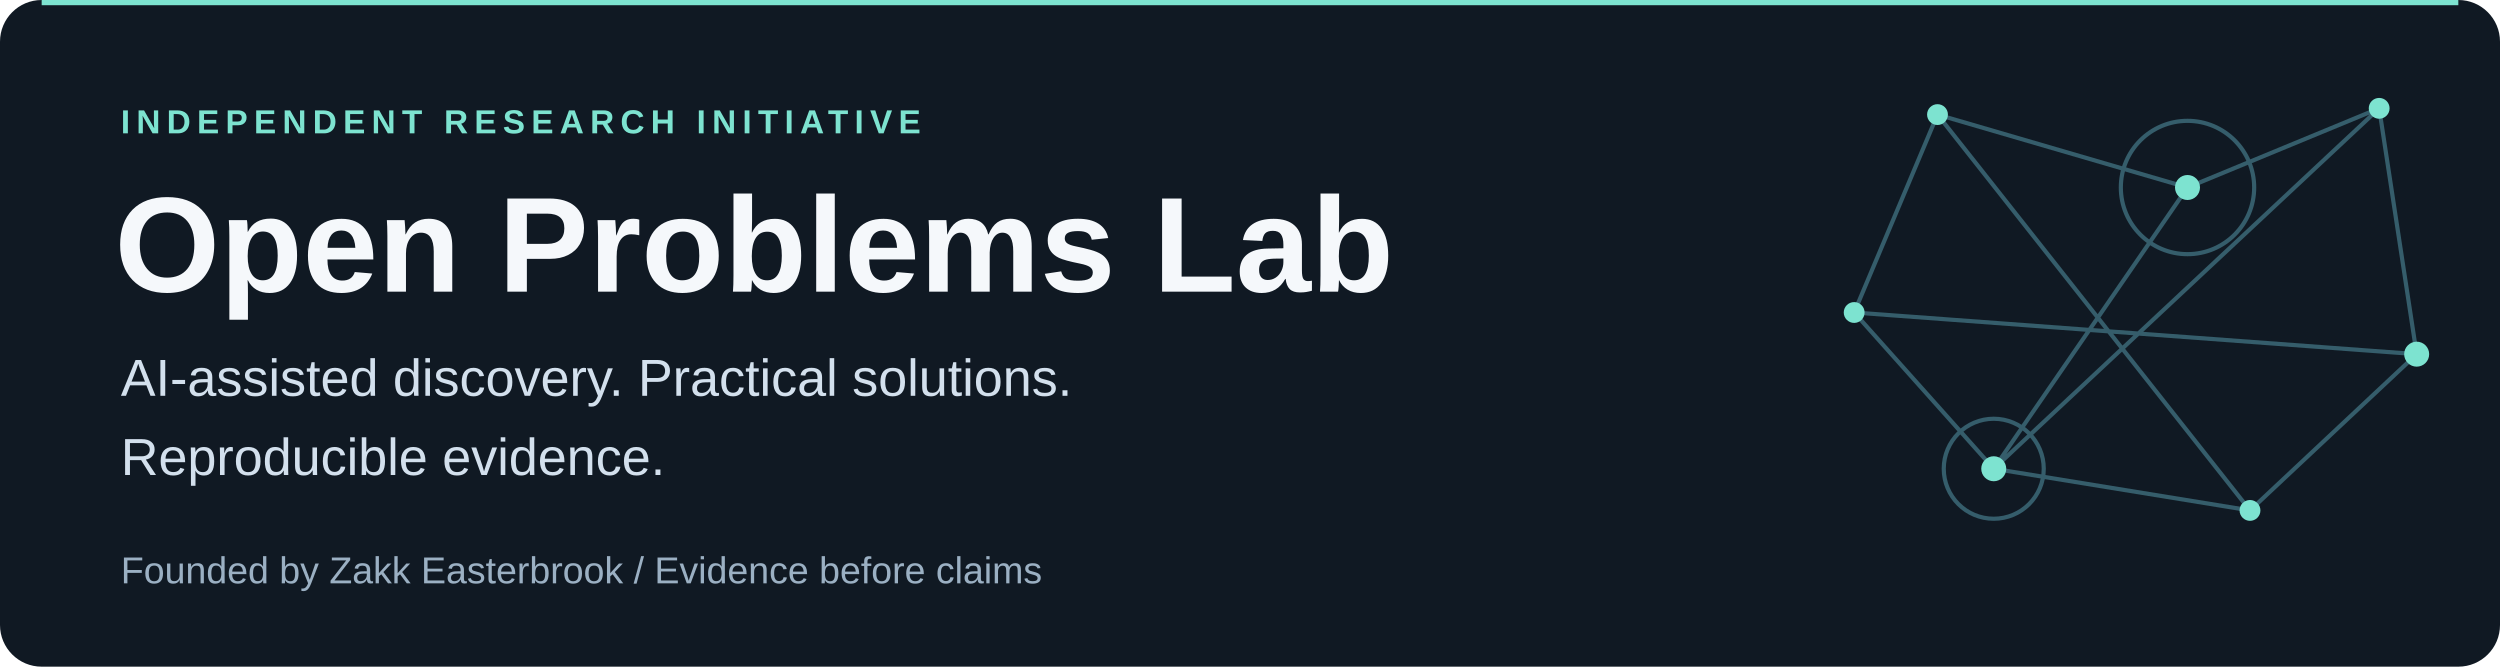
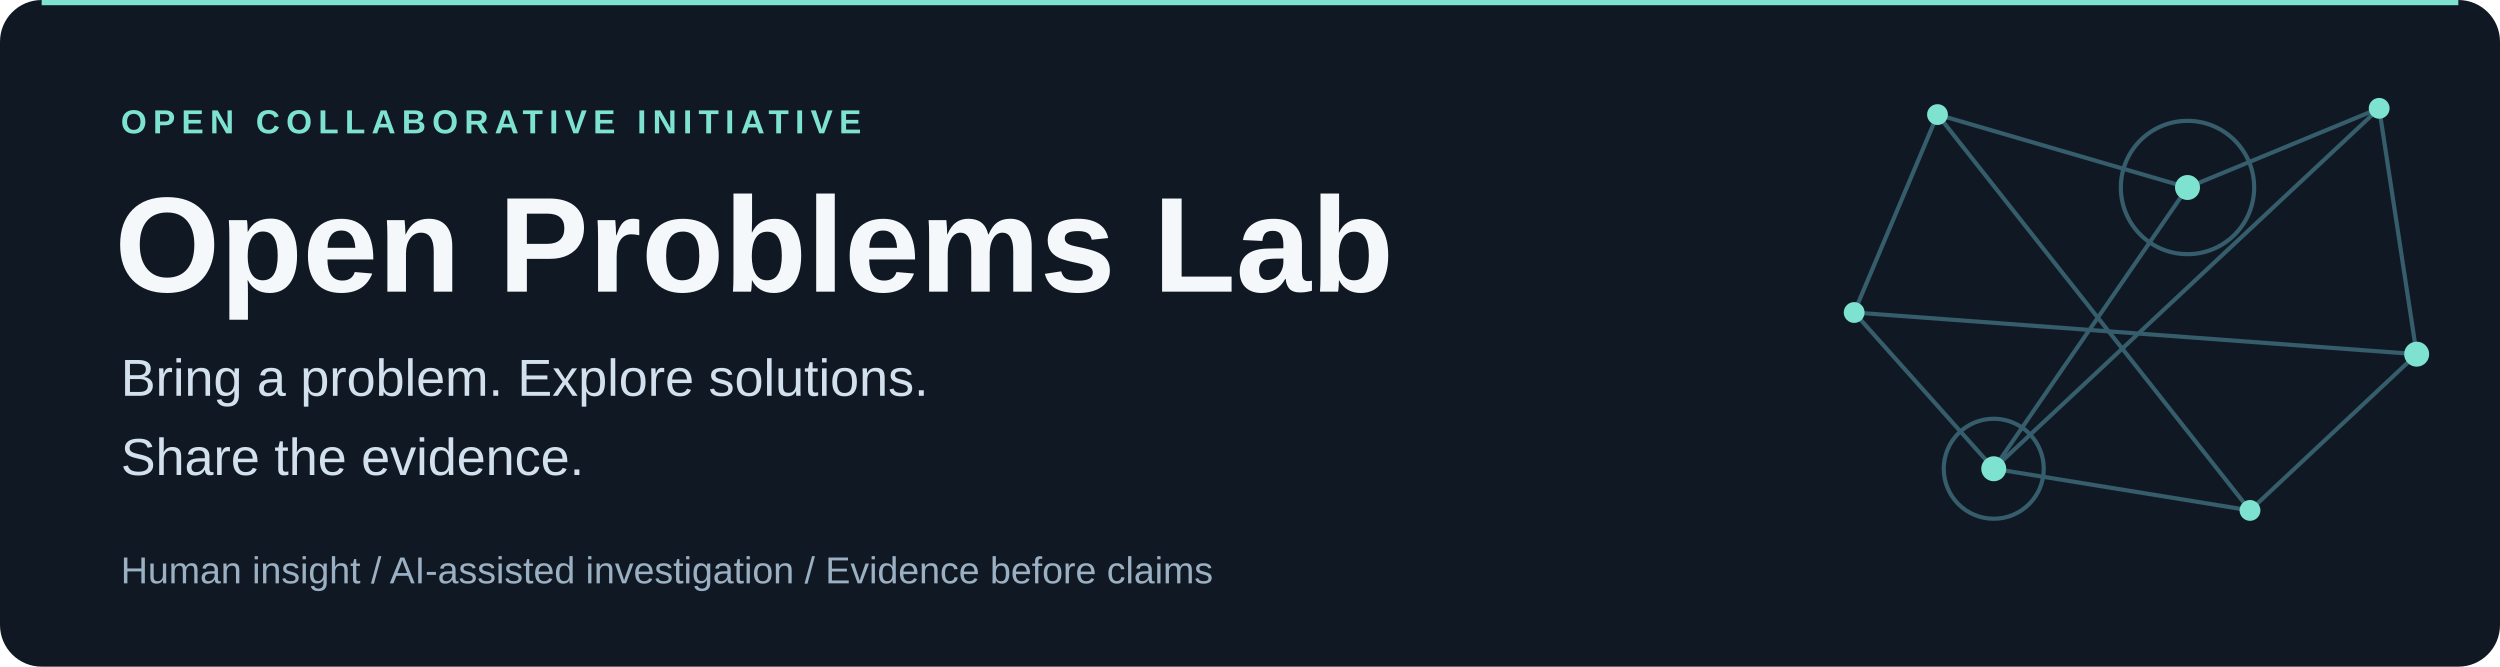
<svg xmlns="http://www.w3.org/2000/svg" viewBox="0 0 1200 320" role="img" aria-labelledby="title desc">
  <rect width="1200" height="320" rx="20" fill="#101923" />
  <path d="M20 0H1180" stroke="#7de3d0" stroke-width="5" />
  <g fill="none" stroke="#3e6e7d" stroke-width="2" opacity=".8">
    <path d="M930 55 1050 90 1142 52 1160 170 1080 245 957 225 890 150Z M930 55 1080 245 M1050 90 957 225 M890 150 1160 170 M1142 52 957 225" />
    <circle cx="1050" cy="90" r="32" />
    <circle cx="957" cy="225" r="24" />
  </g>
  <g fill="#7de3d0">
    <circle cx="930" cy="55" r="5" />
    <circle cx="1050" cy="90" r="6" />
    <circle cx="1142" cy="52" r="5" />
    <circle cx="1160" cy="170" r="6" />
    <circle cx="1080" cy="245" r="5" />
    <circle cx="957" cy="225" r="6" />
    <circle cx="890" cy="150" r="5" />
  </g>
  <g font-family="Arial,Helvetica,sans-serif">
-     <text x="58" y="64" fill="#7de3d0" font-size="16" font-weight="700" letter-spacing="3">INDEPENDENT RESEARCH INITIATIVE</text>
+     <text x="58" y="64" fill="#7de3d0" font-size="16" font-weight="700" letter-spacing="3">OPEN COLLABORATIVE INITIATIVE</text>
    <text x="55" y="140" fill="#f5f8fb" font-weight="700" font-size="65">Open Problems Lab</text>
-     <text x="58" y="190" fill="#d3e0ed" font-size="25">AI-assisted discovery. Practical solutions.</text>
-     <text x="58" y="228" fill="#d3e0ed" font-size="25">Reproducible evidence.</text>
-     <text x="58" y="280" fill="#9bb0c3" font-size="18">Founded by Zakk Easterbrook  /  Evidence before claims</text>
+     <text x="58" y="190" fill="#d3e0ed" font-size="25">Bring a problem. Explore solutions.</text>
+     <text x="58" y="228" fill="#d3e0ed" font-size="25">Share the evidence.</text>
+     <text x="58" y="280" fill="#9bb0c3" font-size="18">Human insight  /  AI-assisted investigation  /  Evidence before claims</text>
  </g>
</svg>
